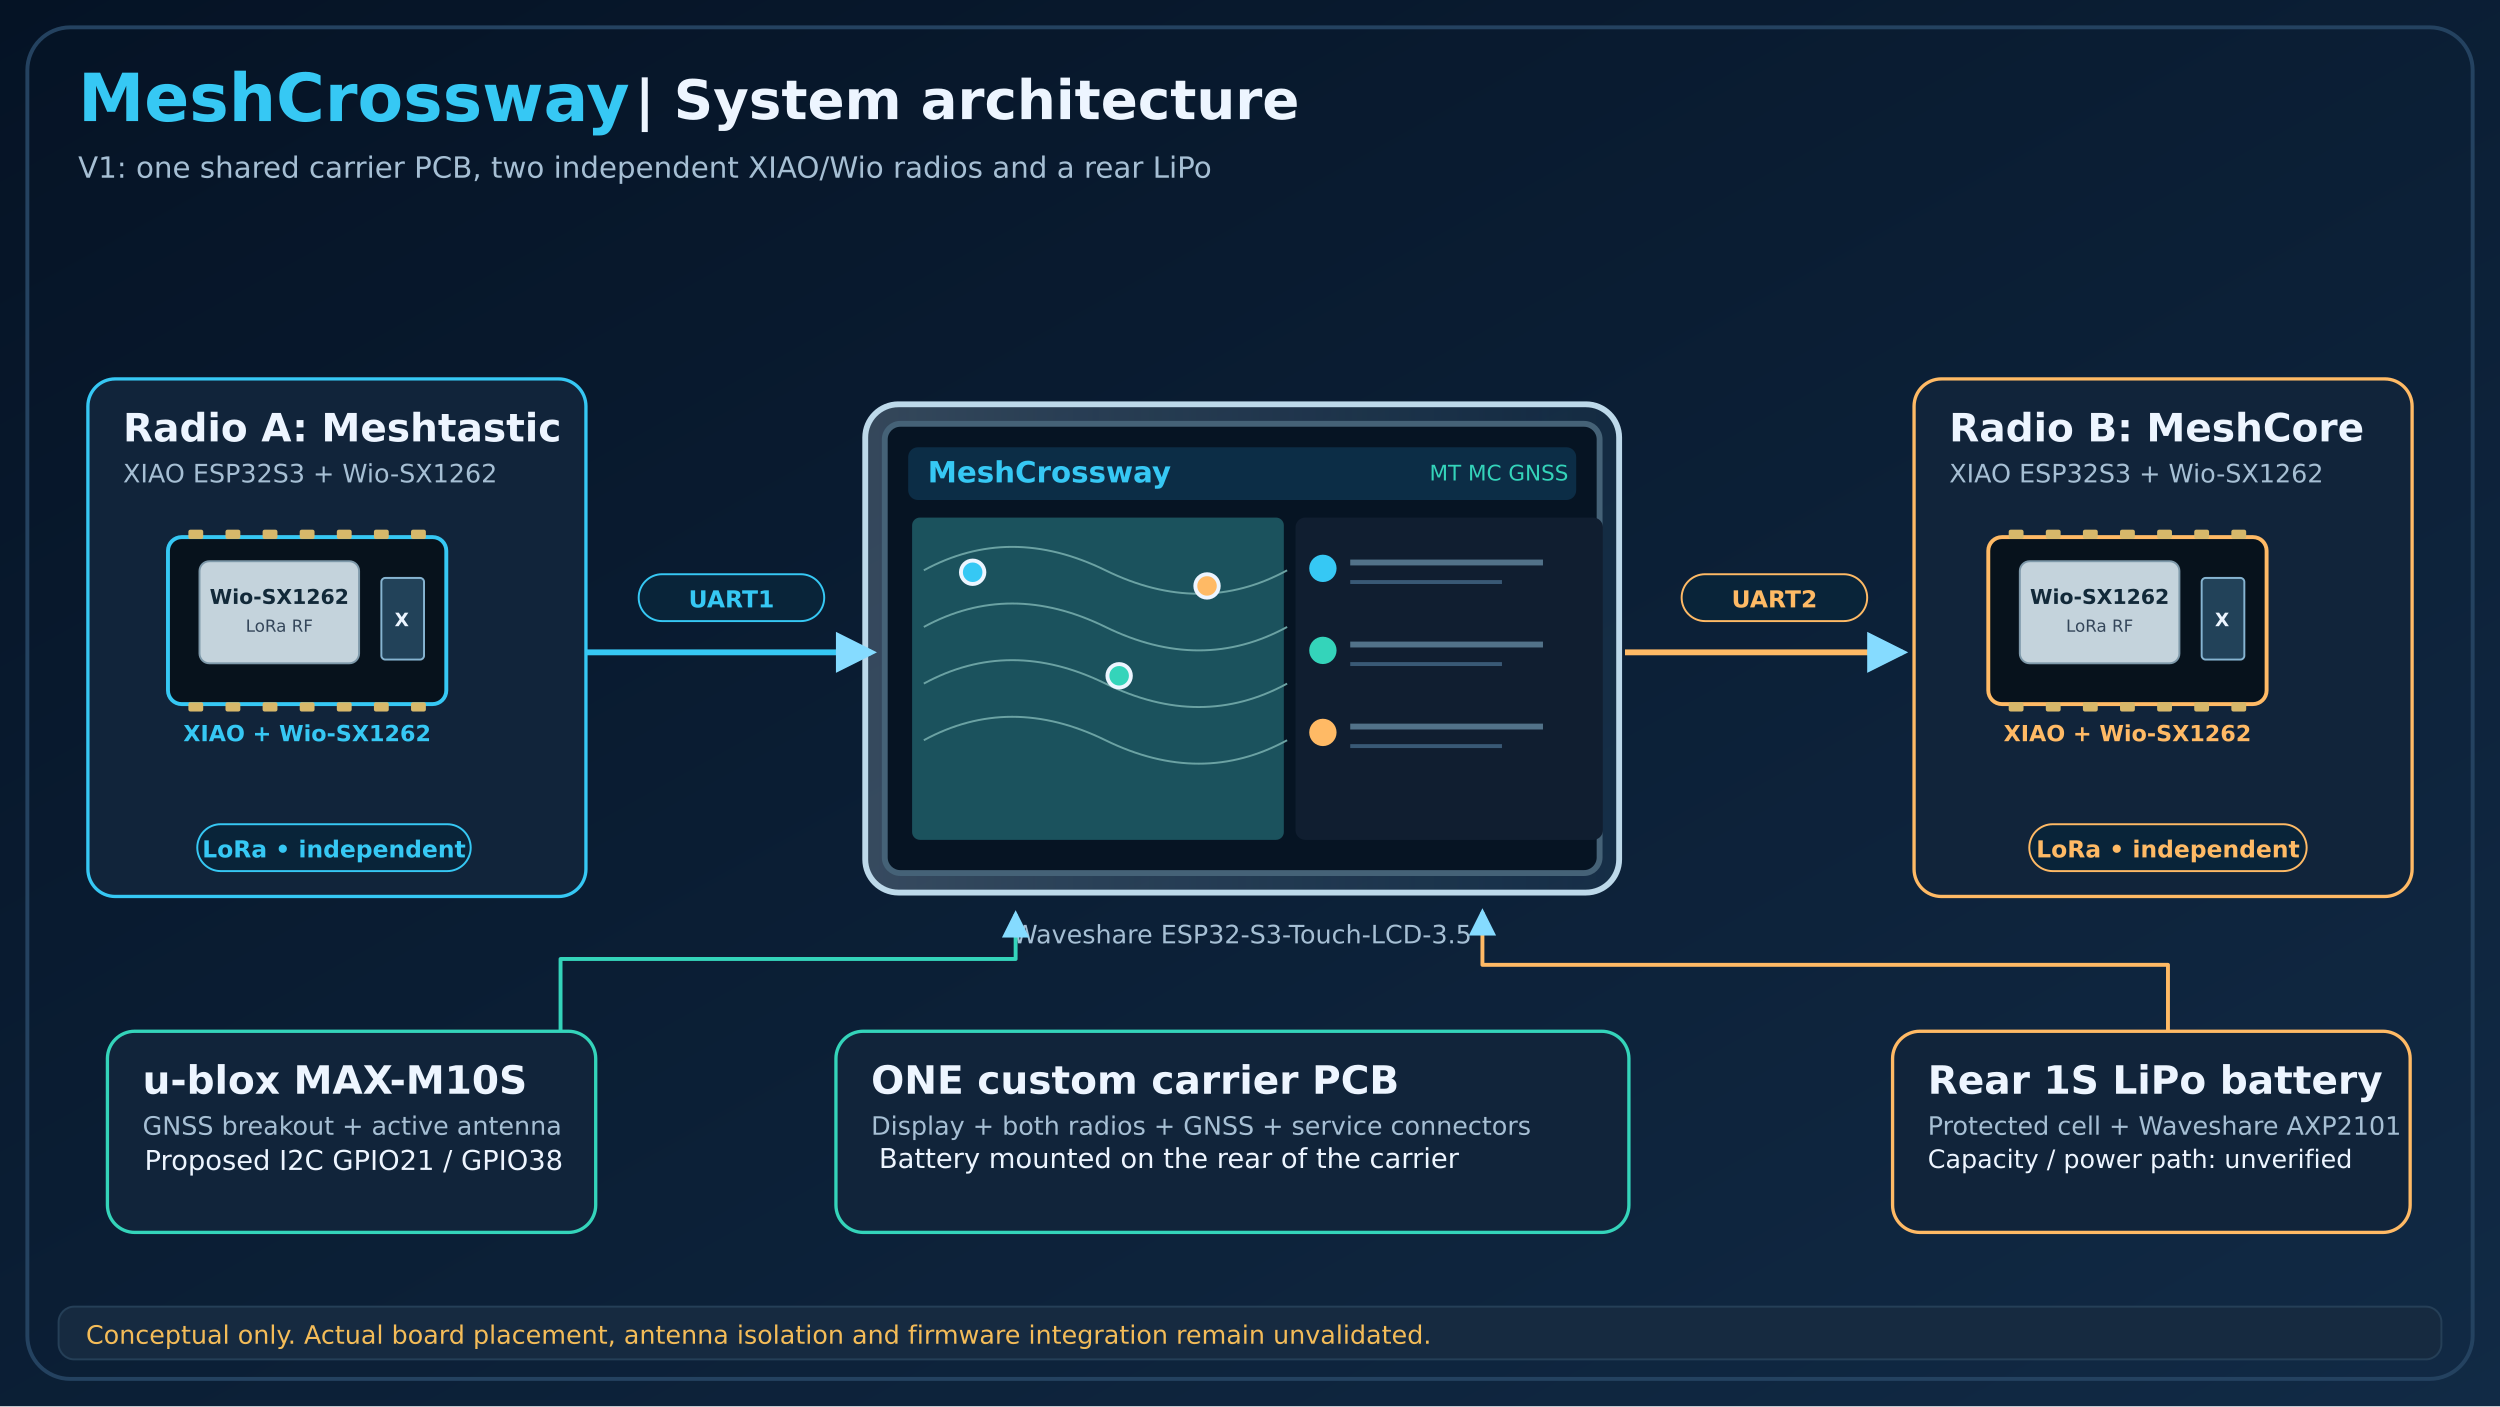
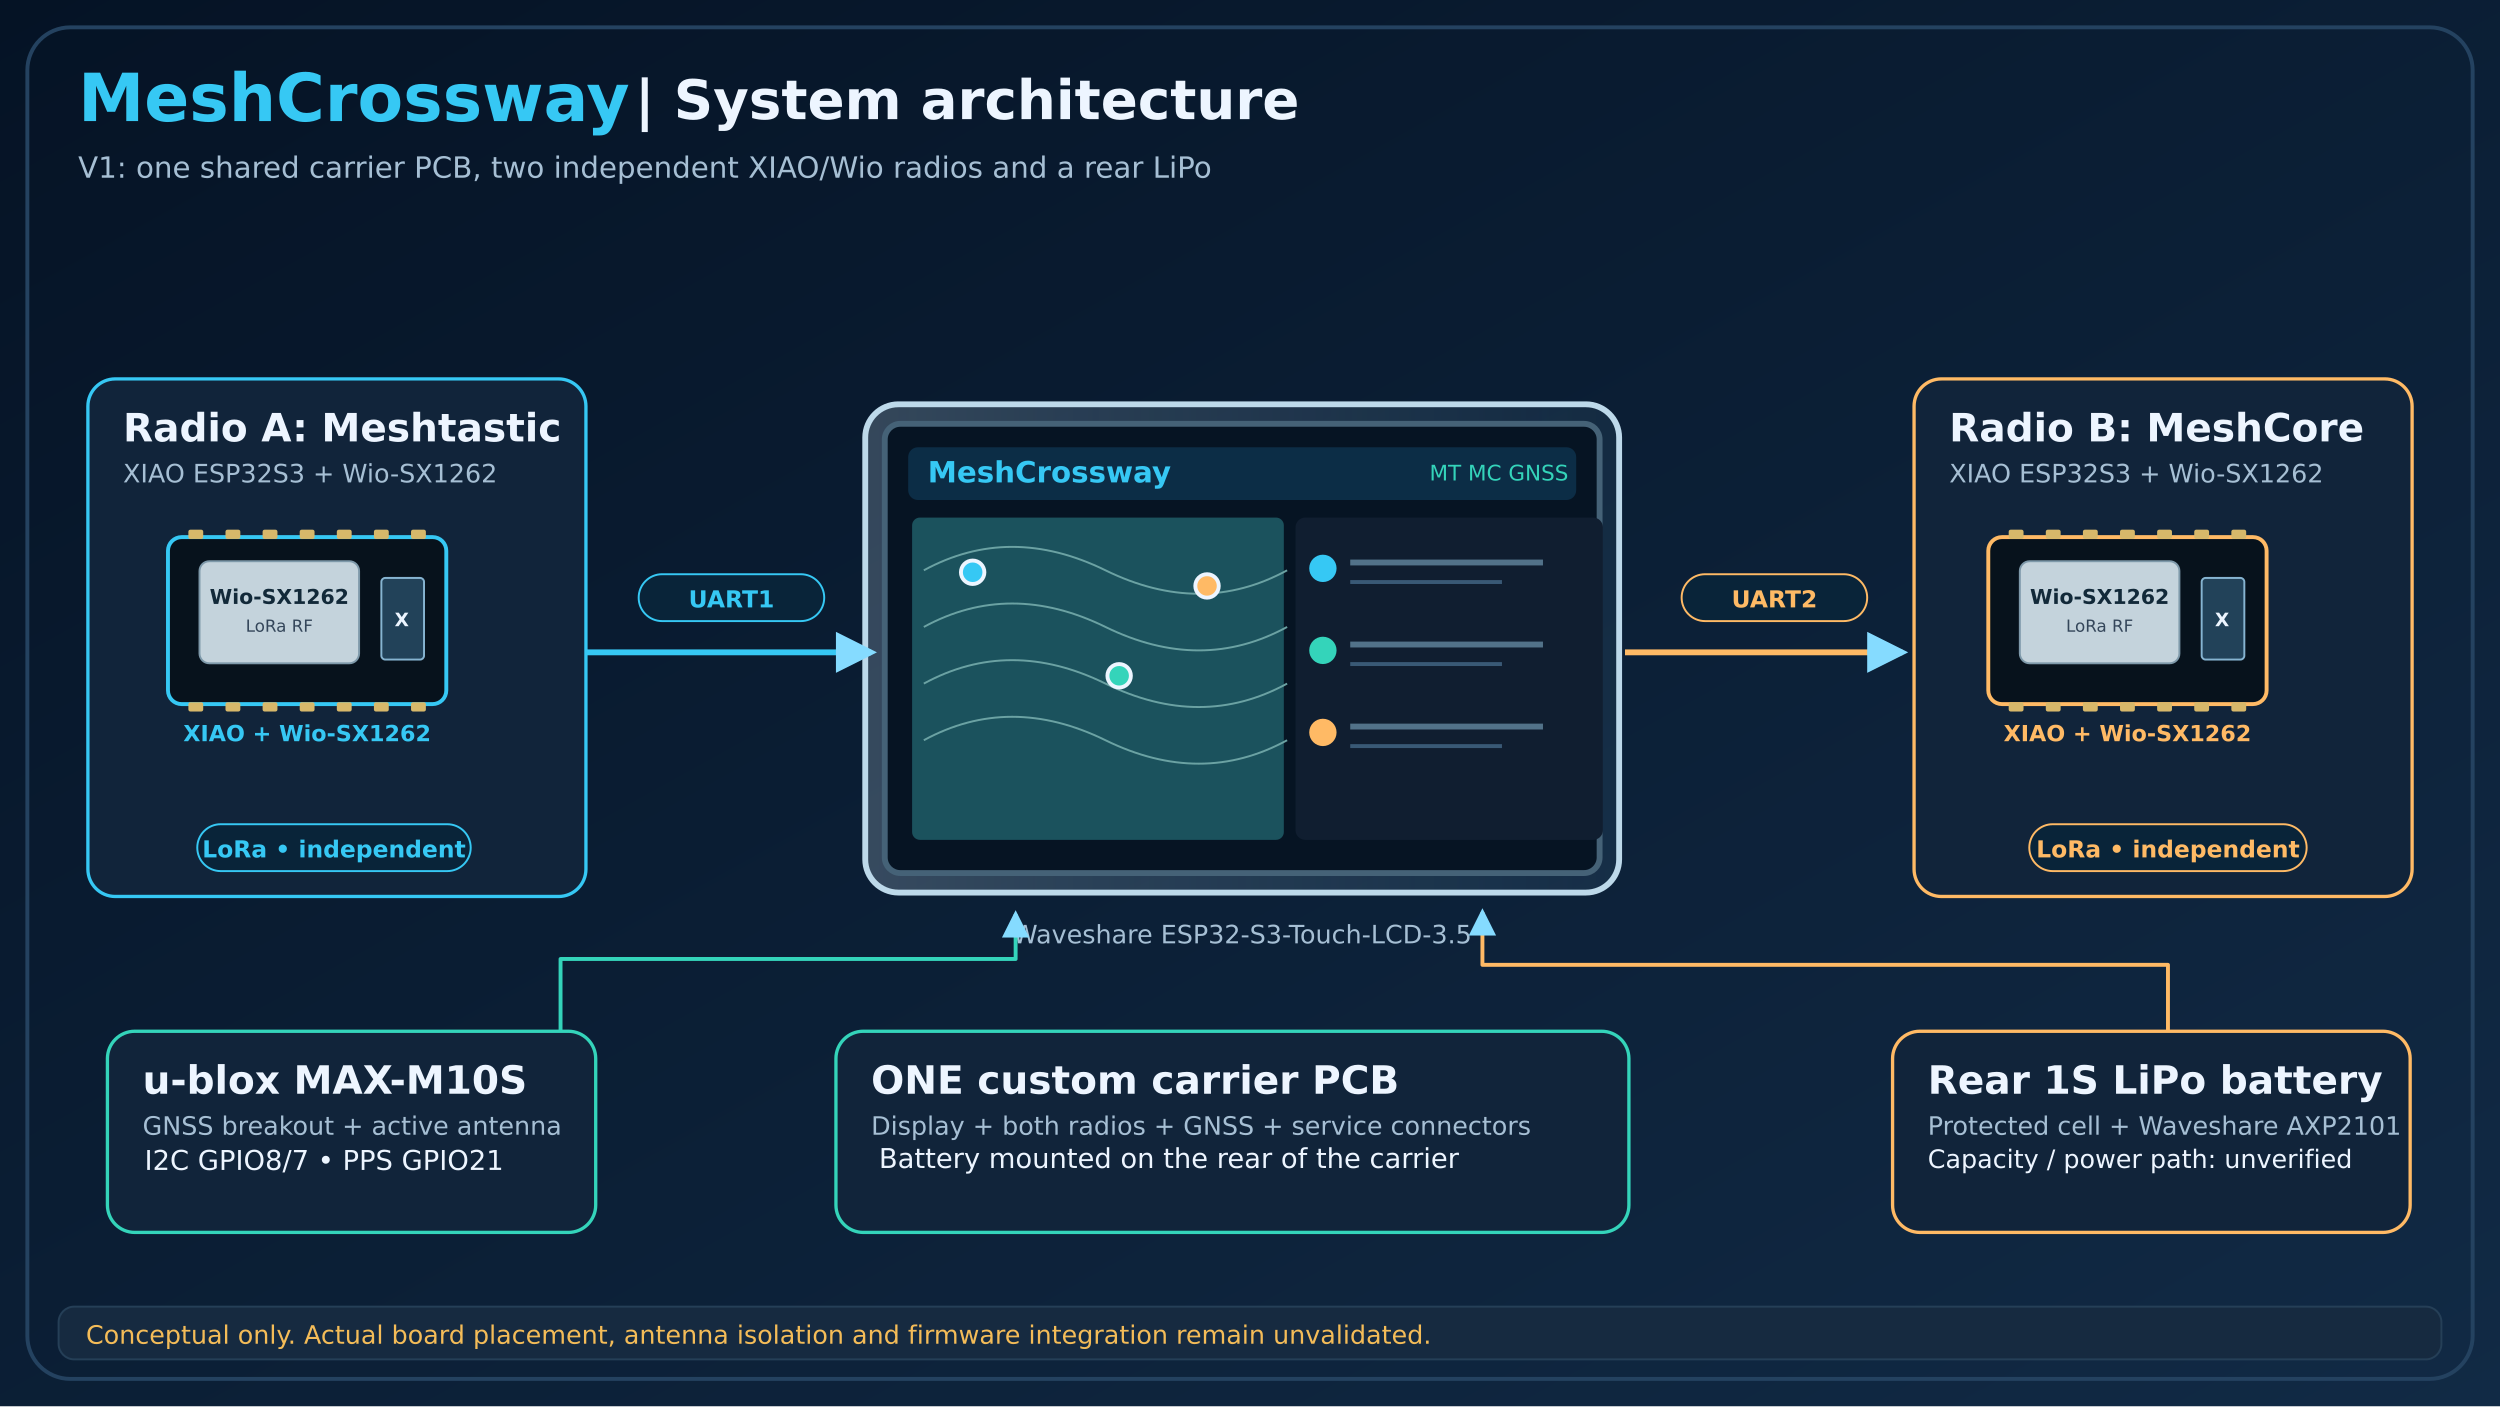
<svg xmlns="http://www.w3.org/2000/svg" width="1280" height="720" viewBox="0 0 1280 720" role="img" aria-label="System architecture">
  <defs>
    <linearGradient id="bg" x1="0" y1="0" x2="1" y2="1">
      <stop offset="0" stop-color="#051325" />
      <stop offset="1" stop-color="#112a45" />
    </linearGradient>
    <linearGradient id="glass" x1="0" x2="1">
      <stop offset="0" stop-color="#d9efff" stop-opacity="0.21" />
      <stop offset="1" stop-color="#8bd0f5" stop-opacity="0.07" />
    </linearGradient>
    <marker id="arr" markerWidth="7" markerHeight="7" refX="6" refY="3.5" orient="auto" markerUnits="strokeWidth">
      <path d="M0 0 L7 3.5 L0 7 z" fill="#85dbff" />
    </marker>
    <marker id="arr2" markerWidth="7" markerHeight="7" refX="6" refY="3.5" orient="auto" markerUnits="strokeWidth">
      <path d="M0 0 L7 3.5 L0 7 z" fill="#ffba65" />
    </marker>
  </defs>
  <rect x="0" y="0" width="1280" height="720" rx="0" fill="url(#bg)" stroke="none" stroke-width="1" />
  <rect x="14" y="14" width="1252" height="692" rx="22" fill="none" stroke="#244260" stroke-width="2" />
  <text x="40" y="62" font-family="DejaVu Sans,Arial,sans-serif" font-size="34" fill="#36c8f4" font-weight="bold">MeshCrossway</text>
  <text x="325" y="61" font-family="DejaVu Sans,Arial,sans-serif" font-size="28" fill="#edf5ff" font-weight="bold">| System architecture</text>
  <text x="40" y="91" font-family="DejaVu Sans,Arial,sans-serif" font-size="15" fill="#a6bfd4" font-weight="normal">V1: one shared carrier PCB, two independent XIAO/Wio radios and a rear LiPo</text>
  <rect x="30" y="669" width="1220" height="27" rx="8" fill="#162a40" stroke="#253f57" stroke-width="1" />
  <text x="44" y="688" font-family="DejaVu Sans,Arial,sans-serif" font-size="13" fill="#f4bc58" font-weight="normal">Conceptual only. Actual board placement, antenna isolation and firmware integration remain unvalidated.</text>
  <rect x="45" y="194" width="255" height="265" rx="14" fill="#11243a" stroke="#36c8f4" stroke-width="1.7" />
  <text x="63" y="226" font-family="DejaVu Sans,Arial,sans-serif" font-size="20" fill="#edf5ff" font-weight="bold">Radio A: Meshtastic</text>
  <text x="63" y="247" font-family="DejaVu Sans,Arial,sans-serif" font-size="13" fill="#a6bfd4" font-weight="normal">XIAO ESP32S3 + Wio-SX1262</text>
  <rect x="86" y="275" width="142.5" height="85.5" rx="7" fill="#07121c" stroke="#36c8f4" stroke-width="2" />
  <rect x="96.45" y="271.2" width="7.6" height="4.75" rx="1" fill="#d7b86a" stroke="none" stroke-width="1" />
  <rect x="96.45" y="359.55" width="7.6" height="4.75" rx="1" fill="#d7b86a" stroke="none" stroke-width="1" />
  <rect x="115.45" y="271.2" width="7.6" height="4.75" rx="1" fill="#d7b86a" stroke="none" stroke-width="1" />
  <rect x="115.45" y="359.55" width="7.6" height="4.75" rx="1" fill="#d7b86a" stroke="none" stroke-width="1" />
  <rect x="134.45" y="271.2" width="7.6" height="4.75" rx="1" fill="#d7b86a" stroke="none" stroke-width="1" />
  <rect x="134.45" y="359.55" width="7.6" height="4.75" rx="1" fill="#d7b86a" stroke="none" stroke-width="1" />
  <rect x="153.45" y="271.2" width="7.6" height="4.75" rx="1" fill="#d7b86a" stroke="none" stroke-width="1" />
  <rect x="153.45" y="359.55" width="7.6" height="4.75" rx="1" fill="#d7b86a" stroke="none" stroke-width="1" />
  <rect x="172.45" y="271.2" width="7.6" height="4.75" rx="1" fill="#d7b86a" stroke="none" stroke-width="1" />
  <rect x="172.45" y="359.55" width="7.6" height="4.75" rx="1" fill="#d7b86a" stroke="none" stroke-width="1" />
  <rect x="191.45" y="271.2" width="7.6" height="4.75" rx="1" fill="#d7b86a" stroke="none" stroke-width="1" />
  <rect x="191.45" y="359.55" width="7.6" height="4.75" rx="1" fill="#d7b86a" stroke="none" stroke-width="1" />
  <rect x="210.45" y="271.2" width="7.6" height="4.75" rx="1" fill="#d7b86a" stroke="none" stroke-width="1" />
  <rect x="210.45" y="359.55" width="7.6" height="4.75" rx="1" fill="#d7b86a" stroke="none" stroke-width="1" />
  <rect x="102.15" y="287.35" width="81.7" height="52.25" rx="5" fill="#c4d3dc" stroke="#7e99aa" stroke-width="1" />
  <text x="143.0" y="309.2" font-family="DejaVu Sans,Arial,sans-serif" font-size="10.45" fill="#122939" font-weight="bold" text-anchor="middle">Wio-SX1262</text>
  <text x="143.0" y="323.45" font-family="DejaVu Sans,Arial,sans-serif" font-size="8.55" fill="#34465a" font-weight="normal" text-anchor="middle">LoRa RF</text>
  <rect x="195.25" y="295.9" width="21.85" height="41.8" rx="2" fill="#224259" stroke="#86b4d1" stroke-width="1" />
  <text x="205.7" y="320.6" font-family="DejaVu Sans,Arial,sans-serif" font-size="9.5" fill="#edf5ff" font-weight="bold" text-anchor="middle">X</text>
  <text x="157.25" y="379.5" font-family="DejaVu Sans,Arial,sans-serif" font-size="11.4" fill="#36c8f4" font-weight="bold" text-anchor="middle">XIAO + Wio-SX1262</text>
  <rect x="101" y="422" width="140" height="24" rx="12" fill="#092439" stroke="#36c8f4" stroke-width="1" />
  <text x="171.0" y="439" font-family="DejaVu Sans,Arial,sans-serif" font-size="12" fill="#36c8f4" font-weight="bold" text-anchor="middle">LoRa • independent</text>
  <rect x="443" y="207" width="386" height="250" rx="17" fill="url(#glass)" stroke="#bdd9ea" stroke-width="3" />
  <rect x="453" y="217" width="366" height="230" rx="8" fill="#061423" stroke="#456277" stroke-width="3" />
  <rect x="465" y="229" width="342" height="27" rx="5" fill="#0c2d46" stroke="none" stroke-width="1" />
  <text x="475" y="247" font-family="DejaVu Sans,Arial,sans-serif" font-size="15" fill="#36c8f4" font-weight="bold">MeshCrossway</text>
  <text x="803" y="246" font-family="DejaVu Sans,Arial,sans-serif" font-size="11" fill="#34d4ba" font-weight="normal" text-anchor="end">MT   MC   GNSS</text>
  <rect x="467" y="265" width="190.32" height="165" rx="4" fill="#1b525d" stroke="none" stroke-width="1" />
  <path d="M 473 292 q 44 -24 93 0 t 93 0" fill="none" stroke="#6ba2a3" stroke-width="1" stroke-linejoin="round" />
  <path d="M 473 321 q 44 -24 93 0 t 93 0" fill="none" stroke="#6ba2a3" stroke-width="1" stroke-linejoin="round" />
  <path d="M 473 350 q 44 -24 93 0 t 93 0" fill="none" stroke="#6ba2a3" stroke-width="1" stroke-linejoin="round" />
  <path d="M 473 379 q 44 -24 93 0 t 93 0" fill="none" stroke="#6ba2a3" stroke-width="1" stroke-linejoin="round" />
  <circle cx="498" cy="293" r="6" fill="#36c8f4" stroke="#edf5ff" stroke-width="2" />
  <circle cx="573" cy="346" r="6" fill="#34d4ba" stroke="#edf5ff" stroke-width="2" />
  <circle cx="618" cy="300" r="6" fill="#ffba65" stroke="#edf5ff" stroke-width="2" />
  <rect x="663.32" y="265" width="157.38" height="165" rx="5" fill="#101e30" stroke="none" stroke-width="1" />
  <circle cx="677.32" cy="291" r="7" fill="#36c8f4" stroke="none" stroke-width="1" />
  <line x1="691.32" y1="288" x2="790" y2="288" stroke="#527289" stroke-width="3" />
  <line x1="691.32" y1="298" x2="769" y2="298" stroke="#395975" stroke-width="2" />
  <circle cx="677.32" cy="333" r="7" fill="#34d4ba" stroke="none" stroke-width="1" />
  <line x1="691.32" y1="330" x2="790" y2="330" stroke="#527289" stroke-width="3" />
  <line x1="691.32" y1="340" x2="769" y2="340" stroke="#395975" stroke-width="2" />
  <circle cx="677.32" cy="375" r="7" fill="#ffba65" stroke="none" stroke-width="1" />
  <line x1="691.32" y1="372" x2="790" y2="372" stroke="#527289" stroke-width="3" />
  <line x1="691.32" y1="382" x2="769" y2="382" stroke="#395975" stroke-width="2" />
  <text x="636.0" y="483" font-family="DejaVu Sans,Arial,sans-serif" font-size="13" fill="#a6bfd4" font-weight="normal" text-anchor="middle">Waveshare ESP32-S3-Touch-LCD-3.5</text>
  <rect x="980" y="194" width="255" height="265" rx="14" fill="#11243a" stroke="#ffba65" stroke-width="1.7" />
  <text x="998" y="226" font-family="DejaVu Sans,Arial,sans-serif" font-size="20" fill="#edf5ff" font-weight="bold">Radio B: MeshCore</text>
  <text x="998" y="247" font-family="DejaVu Sans,Arial,sans-serif" font-size="13" fill="#a6bfd4" font-weight="normal">XIAO ESP32S3 + Wio-SX1262</text>
  <rect x="1018" y="275" width="142.5" height="85.5" rx="7" fill="#07121c" stroke="#ffba65" stroke-width="2" />
  <rect x="1028.45" y="271.2" width="7.6" height="4.75" rx="1" fill="#d7b86a" stroke="none" stroke-width="1" />
  <rect x="1028.45" y="359.55" width="7.6" height="4.75" rx="1" fill="#d7b86a" stroke="none" stroke-width="1" />
  <rect x="1047.45" y="271.2" width="7.6" height="4.75" rx="1" fill="#d7b86a" stroke="none" stroke-width="1" />
  <rect x="1047.45" y="359.55" width="7.6" height="4.75" rx="1" fill="#d7b86a" stroke="none" stroke-width="1" />
  <rect x="1066.45" y="271.2" width="7.6" height="4.75" rx="1" fill="#d7b86a" stroke="none" stroke-width="1" />
  <rect x="1066.45" y="359.55" width="7.6" height="4.75" rx="1" fill="#d7b86a" stroke="none" stroke-width="1" />
  <rect x="1085.45" y="271.2" width="7.6" height="4.75" rx="1" fill="#d7b86a" stroke="none" stroke-width="1" />
  <rect x="1085.45" y="359.55" width="7.6" height="4.75" rx="1" fill="#d7b86a" stroke="none" stroke-width="1" />
  <rect x="1104.45" y="271.2" width="7.6" height="4.75" rx="1" fill="#d7b86a" stroke="none" stroke-width="1" />
  <rect x="1104.45" y="359.55" width="7.6" height="4.75" rx="1" fill="#d7b86a" stroke="none" stroke-width="1" />
  <rect x="1123.45" y="271.2" width="7.6" height="4.75" rx="1" fill="#d7b86a" stroke="none" stroke-width="1" />
  <rect x="1123.45" y="359.55" width="7.6" height="4.75" rx="1" fill="#d7b86a" stroke="none" stroke-width="1" />
  <rect x="1142.45" y="271.2" width="7.6" height="4.75" rx="1" fill="#d7b86a" stroke="none" stroke-width="1" />
  <rect x="1142.45" y="359.55" width="7.6" height="4.75" rx="1" fill="#d7b86a" stroke="none" stroke-width="1" />
  <rect x="1034.15" y="287.35" width="81.7" height="52.25" rx="5" fill="#c4d3dc" stroke="#7e99aa" stroke-width="1" />
  <text x="1075.0" y="309.2" font-family="DejaVu Sans,Arial,sans-serif" font-size="10.45" fill="#122939" font-weight="bold" text-anchor="middle">Wio-SX1262</text>
  <text x="1075.0" y="323.45" font-family="DejaVu Sans,Arial,sans-serif" font-size="8.55" fill="#34465a" font-weight="normal" text-anchor="middle">LoRa RF</text>
  <rect x="1127.25" y="295.9" width="21.85" height="41.8" rx="2" fill="#224259" stroke="#86b4d1" stroke-width="1" />
  <text x="1137.7" y="320.6" font-family="DejaVu Sans,Arial,sans-serif" font-size="9.5" fill="#edf5ff" font-weight="bold" text-anchor="middle">X</text>
  <text x="1089.25" y="379.5" font-family="DejaVu Sans,Arial,sans-serif" font-size="11.4" fill="#ffba65" font-weight="bold" text-anchor="middle">XIAO + Wio-SX1262</text>
  <rect x="1039" y="422" width="142" height="24" rx="12" fill="#092439" stroke="#ffba65" stroke-width="1" />
  <text x="1110.0" y="439" font-family="DejaVu Sans,Arial,sans-serif" font-size="12" fill="#ffba65" font-weight="bold" text-anchor="middle">LoRa • independent</text>
  <line x1="300" y1="334" x2="446" y2="334" stroke="#36c8f4" stroke-width="3" marker-end="url(#arr)" />
  <rect x="327" y="294" width="95" height="24" rx="12" fill="#092439" stroke="#36c8f4" stroke-width="1" />
  <text x="374.5" y="311" font-family="DejaVu Sans,Arial,sans-serif" font-size="12" fill="#36c8f4" font-weight="bold" text-anchor="middle">UART1</text>
  <line x1="832" y1="334" x2="974" y2="334" stroke="#ffba65" stroke-width="3" marker-end="url(#arr)" />
  <rect x="861" y="294" width="95" height="24" rx="12" fill="#092439" stroke="#ffba65" stroke-width="1" />
  <text x="908.5" y="311" font-family="DejaVu Sans,Arial,sans-serif" font-size="12" fill="#ffba65" font-weight="bold" text-anchor="middle">UART2</text>
  <rect x="55" y="528" width="250" height="103" rx="14" fill="#11243a" stroke="#34d4ba" stroke-width="1.7" />
  <text x="73" y="560" font-family="DejaVu Sans,Arial,sans-serif" font-size="20" fill="#edf5ff" font-weight="bold">u-blox MAX-M10S</text>
  <text x="73" y="581" font-family="DejaVu Sans,Arial,sans-serif" font-size="13" fill="#a6bfd4" font-weight="normal">GNSS breakout + active antenna</text>
-   <text x="74" y="599" font-family="DejaVu Sans,Arial,sans-serif" font-size="14" fill="#edf5ff" font-weight="normal">Proposed I2C GPIO21 / GPIO38</text>
+   <text x="74" y="599" font-family="DejaVu Sans,Arial,sans-serif" font-size="14" fill="#edf5ff" font-weight="normal">I2C GPIO8/7 • PPS GPIO21</text>
  <rect x="428" y="528" width="406" height="103" rx="14" fill="#11243a" stroke="#34d4ba" stroke-width="1.7" />
  <text x="446" y="560" font-family="DejaVu Sans,Arial,sans-serif" font-size="20" fill="#edf5ff" font-weight="bold">ONE custom carrier PCB</text>
  <text x="446" y="581" font-family="DejaVu Sans,Arial,sans-serif" font-size="13" fill="#a6bfd4" font-weight="normal">Display + both radios + GNSS + service connectors</text>
  <text x="450" y="598" font-family="DejaVu Sans,Arial,sans-serif" font-size="14" fill="#edf5ff" font-weight="normal">Battery mounted on the rear of the carrier</text>
  <rect x="969" y="528" width="265" height="103" rx="14" fill="#11243a" stroke="#ffba65" stroke-width="1.7" />
  <text x="987" y="560" font-family="DejaVu Sans,Arial,sans-serif" font-size="20" fill="#edf5ff" font-weight="bold">Rear 1S LiPo battery</text>
  <text x="987" y="581" font-family="DejaVu Sans,Arial,sans-serif" font-size="13" fill="#a6bfd4" font-weight="normal">Protected cell + Waveshare AXP2101</text>
  <text x="987" y="598" font-family="DejaVu Sans,Arial,sans-serif" font-size="13" fill="#edf5ff" font-weight="normal">Capacity / power path: unverified</text>
  <path d="M 287 528 V 491 H 520 V 468" fill="none" stroke="#34d4ba" stroke-width="2" stroke-linejoin="round" marker-end="url(#arr)" />
  <path d="M 1110 528 V 494 H 759 V 467" fill="none" stroke="#ffba65" stroke-width="2" stroke-linejoin="round" marker-end="url(#arr)" />
</svg>
